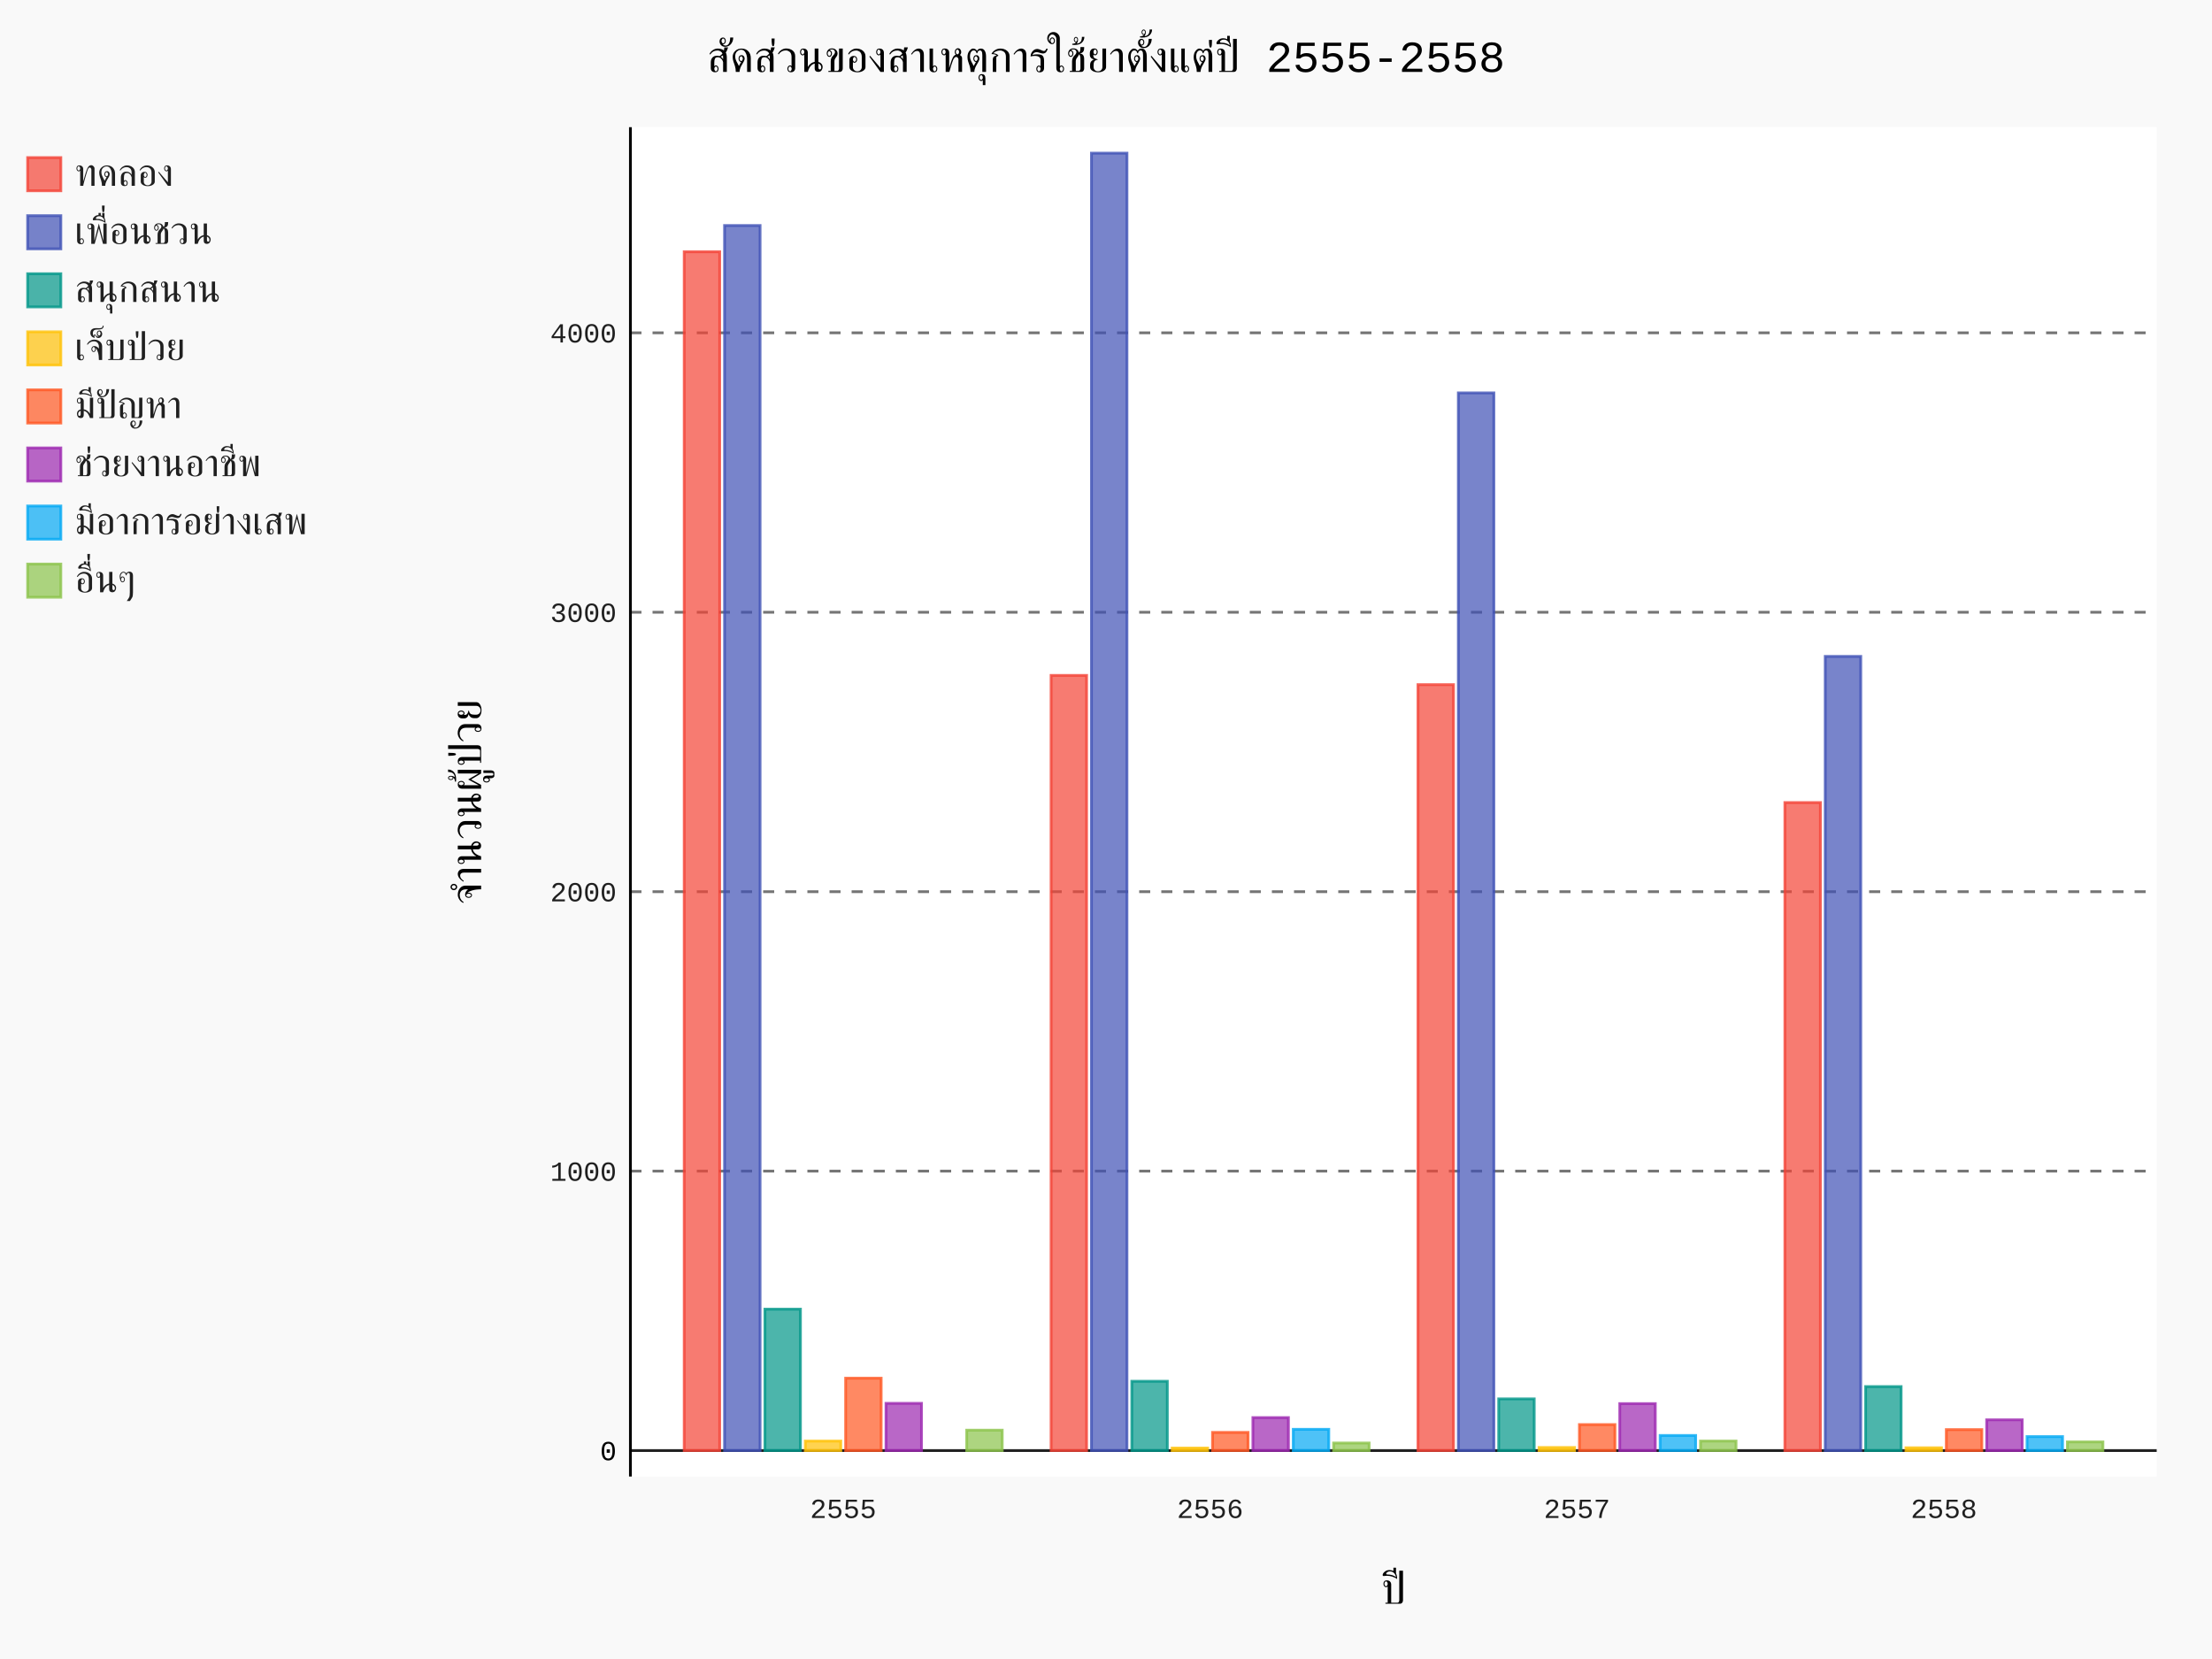
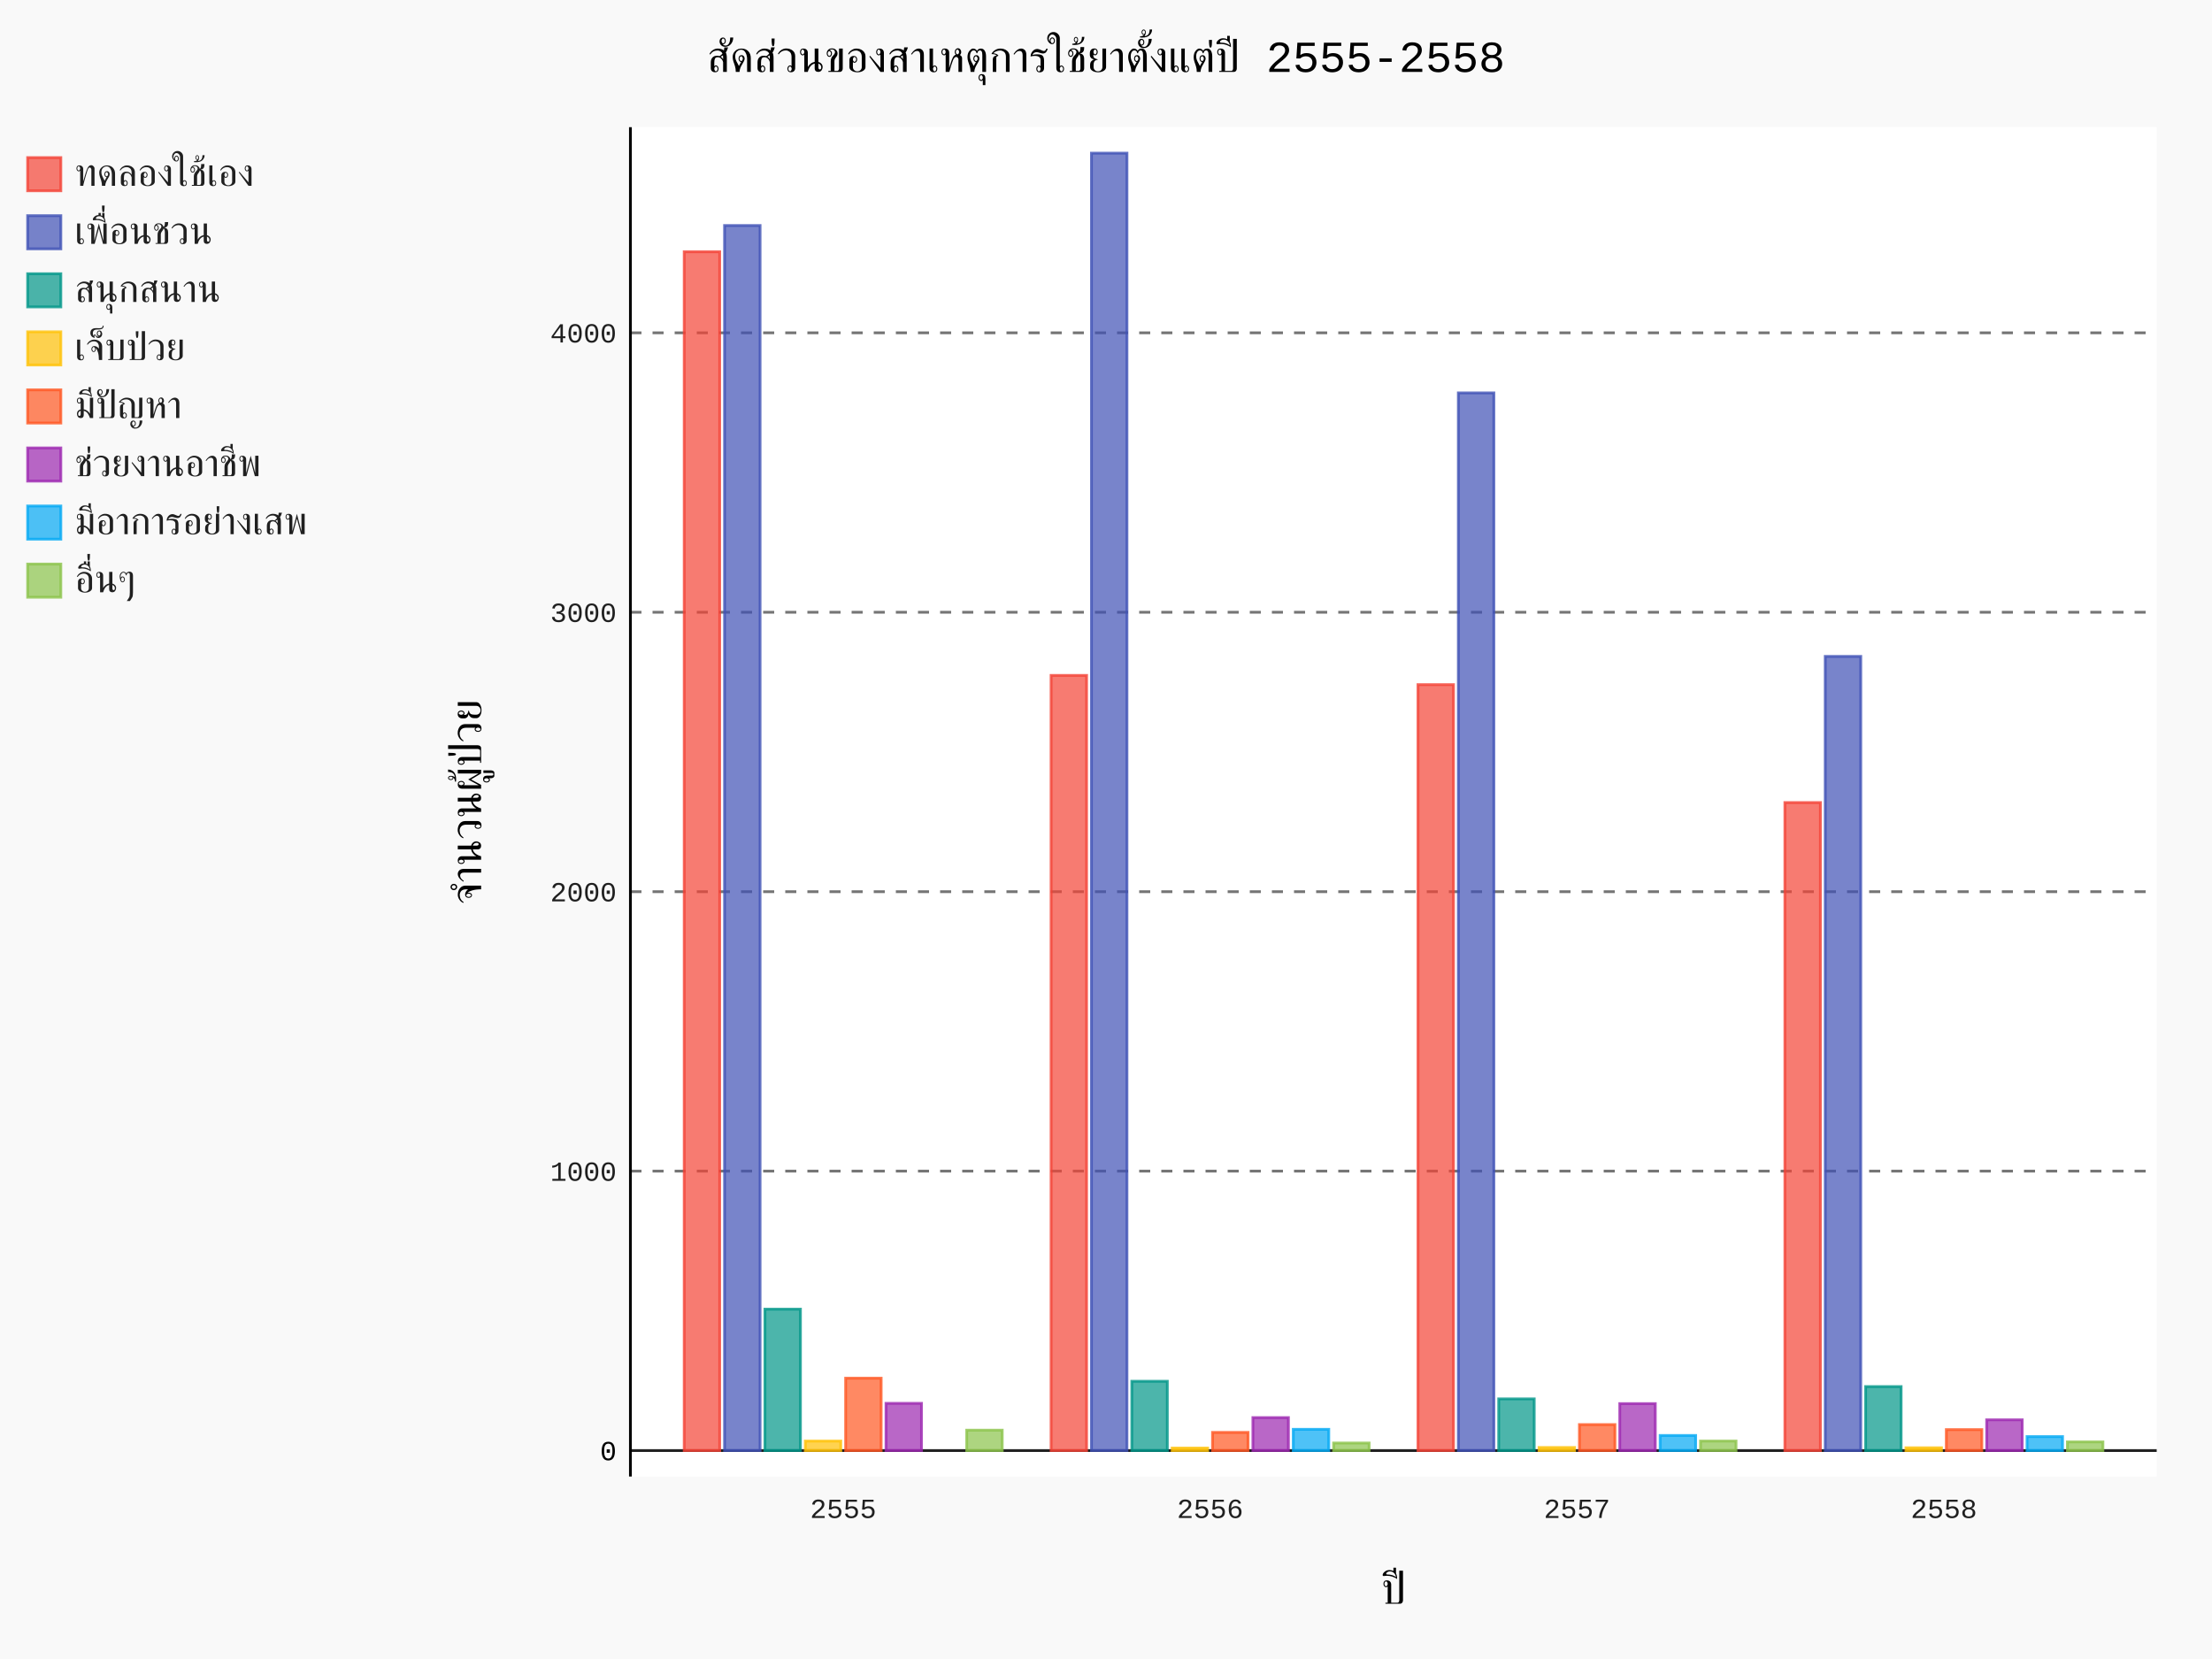
- <svg xmlns="http://www.w3.org/2000/svg" class="pygal-chart" id="chart-197d6e9f-f198-4ef9-8a15-4bdcc5b1bb6d" viewBox="0 0 800 600">
+ <svg xmlns="http://www.w3.org/2000/svg" class="pygal-chart" id="chart-54a02079-4f8e-4cd3-9ac5-4f4d401f73cb" viewBox="0 0 800 600">
  <defs>
-     <style type="text/css">#chart-197d6e9f-f198-4ef9-8a15-4bdcc5b1bb6d{-webkit-user-select:none;-webkit-font-smoothing:antialiased;font-family:Consolas,"Liberation Mono",Menlo,Courier,monospace}#chart-197d6e9f-f198-4ef9-8a15-4bdcc5b1bb6d .title{font-family:Consolas,"Liberation Mono",Menlo,Courier,monospace;font-size:16px}#chart-197d6e9f-f198-4ef9-8a15-4bdcc5b1bb6d .legends .legend text{font-family:Consolas,"Liberation Mono",Menlo,Courier,monospace;font-size:14px}#chart-197d6e9f-f198-4ef9-8a15-4bdcc5b1bb6d .axis text{font-family:Consolas,"Liberation Mono",Menlo,Courier,monospace;font-size:10px}#chart-197d6e9f-f198-4ef9-8a15-4bdcc5b1bb6d .axis text.major{font-family:Consolas,"Liberation Mono",Menlo,Courier,monospace;font-size:10px}#chart-197d6e9f-f198-4ef9-8a15-4bdcc5b1bb6d .text-overlay text.value{font-family:Consolas,"Liberation Mono",Menlo,Courier,monospace;font-size:16px}#chart-197d6e9f-f198-4ef9-8a15-4bdcc5b1bb6d .text-overlay text.label{font-family:Consolas,"Liberation Mono",Menlo,Courier,monospace;font-size:10px}#chart-197d6e9f-f198-4ef9-8a15-4bdcc5b1bb6d .tooltip{font-family:Consolas,"Liberation Mono",Menlo,Courier,monospace;font-size:14px}#chart-197d6e9f-f198-4ef9-8a15-4bdcc5b1bb6d text.no_data{font-family:Consolas,"Liberation Mono",Menlo,Courier,monospace;font-size:64px}
- #chart-197d6e9f-f198-4ef9-8a15-4bdcc5b1bb6d{background-color:rgba(249,249,249,1)}#chart-197d6e9f-f198-4ef9-8a15-4bdcc5b1bb6d path,#chart-197d6e9f-f198-4ef9-8a15-4bdcc5b1bb6d line,#chart-197d6e9f-f198-4ef9-8a15-4bdcc5b1bb6d rect,#chart-197d6e9f-f198-4ef9-8a15-4bdcc5b1bb6d circle{-webkit-transition:150ms;-moz-transition:150ms;transition:150ms}#chart-197d6e9f-f198-4ef9-8a15-4bdcc5b1bb6d .graph &gt; .background{fill:rgba(249,249,249,1)}#chart-197d6e9f-f198-4ef9-8a15-4bdcc5b1bb6d .plot &gt; .background{fill:rgba(255,255,255,1)}#chart-197d6e9f-f198-4ef9-8a15-4bdcc5b1bb6d .graph{fill:rgba(0,0,0,.87)}#chart-197d6e9f-f198-4ef9-8a15-4bdcc5b1bb6d text.no_data{fill:rgba(0,0,0,1)}#chart-197d6e9f-f198-4ef9-8a15-4bdcc5b1bb6d .title{fill:rgba(0,0,0,1)}#chart-197d6e9f-f198-4ef9-8a15-4bdcc5b1bb6d .legends .legend text{fill:rgba(0,0,0,.87)}#chart-197d6e9f-f198-4ef9-8a15-4bdcc5b1bb6d .legends .legend:hover text{fill:rgba(0,0,0,1)}#chart-197d6e9f-f198-4ef9-8a15-4bdcc5b1bb6d .axis .line{stroke:rgba(0,0,0,1)}#chart-197d6e9f-f198-4ef9-8a15-4bdcc5b1bb6d .axis .guide.line{stroke:rgba(0,0,0,.54)}#chart-197d6e9f-f198-4ef9-8a15-4bdcc5b1bb6d .axis .major.line{stroke:rgba(0,0,0,.87)}#chart-197d6e9f-f198-4ef9-8a15-4bdcc5b1bb6d .axis text.major{fill:rgba(0,0,0,1)}#chart-197d6e9f-f198-4ef9-8a15-4bdcc5b1bb6d .axis.y .guides:hover .guide.line,#chart-197d6e9f-f198-4ef9-8a15-4bdcc5b1bb6d .line-graph .axis.x .guides:hover .guide.line,#chart-197d6e9f-f198-4ef9-8a15-4bdcc5b1bb6d .stackedline-graph .axis.x .guides:hover .guide.line,#chart-197d6e9f-f198-4ef9-8a15-4bdcc5b1bb6d .xy-graph .axis.x .guides:hover .guide.line{stroke:rgba(0,0,0,1)}#chart-197d6e9f-f198-4ef9-8a15-4bdcc5b1bb6d .axis .guides:hover text{fill:rgba(0,0,0,1)}#chart-197d6e9f-f198-4ef9-8a15-4bdcc5b1bb6d .reactive{fill-opacity:.7;stroke-opacity:.8}#chart-197d6e9f-f198-4ef9-8a15-4bdcc5b1bb6d .ci{stroke:rgba(0,0,0,.87)}#chart-197d6e9f-f198-4ef9-8a15-4bdcc5b1bb6d .reactive.active,#chart-197d6e9f-f198-4ef9-8a15-4bdcc5b1bb6d .active .reactive{fill-opacity:.8;stroke-opacity:.9;stroke-width:4}#chart-197d6e9f-f198-4ef9-8a15-4bdcc5b1bb6d .ci .reactive.active{stroke-width:1.5}#chart-197d6e9f-f198-4ef9-8a15-4bdcc5b1bb6d .series text{fill:rgba(0,0,0,1)}#chart-197d6e9f-f198-4ef9-8a15-4bdcc5b1bb6d .tooltip rect{fill:rgba(255,255,255,1);stroke:rgba(0,0,0,1);-webkit-transition:opacity 150ms;-moz-transition:opacity 150ms;transition:opacity 150ms}#chart-197d6e9f-f198-4ef9-8a15-4bdcc5b1bb6d .tooltip .label{fill:rgba(0,0,0,.87)}#chart-197d6e9f-f198-4ef9-8a15-4bdcc5b1bb6d .tooltip .label{fill:rgba(0,0,0,.87)}#chart-197d6e9f-f198-4ef9-8a15-4bdcc5b1bb6d .tooltip .legend{font-size:.8em;fill:rgba(0,0,0,.54)}#chart-197d6e9f-f198-4ef9-8a15-4bdcc5b1bb6d .tooltip .x_label{font-size:.6em;fill:rgba(0,0,0,1)}#chart-197d6e9f-f198-4ef9-8a15-4bdcc5b1bb6d .tooltip .xlink{font-size:.5em;text-decoration:underline}#chart-197d6e9f-f198-4ef9-8a15-4bdcc5b1bb6d .tooltip .value{font-size:1.5em}#chart-197d6e9f-f198-4ef9-8a15-4bdcc5b1bb6d .bound{font-size:.5em}#chart-197d6e9f-f198-4ef9-8a15-4bdcc5b1bb6d .max-value{font-size:.75em;fill:rgba(0,0,0,.54)}#chart-197d6e9f-f198-4ef9-8a15-4bdcc5b1bb6d .map-element{fill:rgba(255,255,255,1);stroke:rgba(0,0,0,.54) !important}#chart-197d6e9f-f198-4ef9-8a15-4bdcc5b1bb6d .map-element .reactive{fill-opacity:inherit;stroke-opacity:inherit}#chart-197d6e9f-f198-4ef9-8a15-4bdcc5b1bb6d .color-0,#chart-197d6e9f-f198-4ef9-8a15-4bdcc5b1bb6d .color-0 a:visited{stroke:#F44336;fill:#F44336}#chart-197d6e9f-f198-4ef9-8a15-4bdcc5b1bb6d .color-1,#chart-197d6e9f-f198-4ef9-8a15-4bdcc5b1bb6d .color-1 a:visited{stroke:#3F51B5;fill:#3F51B5}#chart-197d6e9f-f198-4ef9-8a15-4bdcc5b1bb6d .color-2,#chart-197d6e9f-f198-4ef9-8a15-4bdcc5b1bb6d .color-2 a:visited{stroke:#009688;fill:#009688}#chart-197d6e9f-f198-4ef9-8a15-4bdcc5b1bb6d .color-3,#chart-197d6e9f-f198-4ef9-8a15-4bdcc5b1bb6d .color-3 a:visited{stroke:#FFC107;fill:#FFC107}#chart-197d6e9f-f198-4ef9-8a15-4bdcc5b1bb6d .color-4,#chart-197d6e9f-f198-4ef9-8a15-4bdcc5b1bb6d .color-4 a:visited{stroke:#FF5722;fill:#FF5722}#chart-197d6e9f-f198-4ef9-8a15-4bdcc5b1bb6d .color-5,#chart-197d6e9f-f198-4ef9-8a15-4bdcc5b1bb6d .color-5 a:visited{stroke:#9C27B0;fill:#9C27B0}#chart-197d6e9f-f198-4ef9-8a15-4bdcc5b1bb6d .color-6,#chart-197d6e9f-f198-4ef9-8a15-4bdcc5b1bb6d .color-6 a:visited{stroke:#03A9F4;fill:#03A9F4}#chart-197d6e9f-f198-4ef9-8a15-4bdcc5b1bb6d .color-7,#chart-197d6e9f-f198-4ef9-8a15-4bdcc5b1bb6d .color-7 a:visited{stroke:#8BC34A;fill:#8BC34A}#chart-197d6e9f-f198-4ef9-8a15-4bdcc5b1bb6d .text-overlay .color-0 text{fill:black}#chart-197d6e9f-f198-4ef9-8a15-4bdcc5b1bb6d .text-overlay .color-1 text{fill:black}#chart-197d6e9f-f198-4ef9-8a15-4bdcc5b1bb6d .text-overlay .color-2 text{fill:black}#chart-197d6e9f-f198-4ef9-8a15-4bdcc5b1bb6d .text-overlay .color-3 text{fill:black}#chart-197d6e9f-f198-4ef9-8a15-4bdcc5b1bb6d .text-overlay .color-4 text{fill:black}#chart-197d6e9f-f198-4ef9-8a15-4bdcc5b1bb6d .text-overlay .color-5 text{fill:black}#chart-197d6e9f-f198-4ef9-8a15-4bdcc5b1bb6d .text-overlay .color-6 text{fill:black}#chart-197d6e9f-f198-4ef9-8a15-4bdcc5b1bb6d .text-overlay .color-7 text{fill:black}
- #chart-197d6e9f-f198-4ef9-8a15-4bdcc5b1bb6d text.no_data{text-anchor:middle}#chart-197d6e9f-f198-4ef9-8a15-4bdcc5b1bb6d .guide.line{fill:none}#chart-197d6e9f-f198-4ef9-8a15-4bdcc5b1bb6d .centered{text-anchor:middle}#chart-197d6e9f-f198-4ef9-8a15-4bdcc5b1bb6d .title{text-anchor:middle}#chart-197d6e9f-f198-4ef9-8a15-4bdcc5b1bb6d .legends .legend text{fill-opacity:1}#chart-197d6e9f-f198-4ef9-8a15-4bdcc5b1bb6d .axis.x text{text-anchor:middle}#chart-197d6e9f-f198-4ef9-8a15-4bdcc5b1bb6d .axis.x:not(.web) text[transform]{text-anchor:start}#chart-197d6e9f-f198-4ef9-8a15-4bdcc5b1bb6d .axis.x:not(.web) text[transform].backwards{text-anchor:end}#chart-197d6e9f-f198-4ef9-8a15-4bdcc5b1bb6d .axis.y text{text-anchor:end}#chart-197d6e9f-f198-4ef9-8a15-4bdcc5b1bb6d .axis.y text[transform].backwards{text-anchor:start}#chart-197d6e9f-f198-4ef9-8a15-4bdcc5b1bb6d .axis.y2 text{text-anchor:start}#chart-197d6e9f-f198-4ef9-8a15-4bdcc5b1bb6d .axis.y2 text[transform].backwards{text-anchor:end}#chart-197d6e9f-f198-4ef9-8a15-4bdcc5b1bb6d .axis .guide.line{stroke-dasharray:4,4}#chart-197d6e9f-f198-4ef9-8a15-4bdcc5b1bb6d .axis .major.guide.line{stroke-dasharray:6,6}#chart-197d6e9f-f198-4ef9-8a15-4bdcc5b1bb6d .horizontal .axis.y .guide.line,#chart-197d6e9f-f198-4ef9-8a15-4bdcc5b1bb6d .horizontal .axis.y2 .guide.line,#chart-197d6e9f-f198-4ef9-8a15-4bdcc5b1bb6d .vertical .axis.x .guide.line{opacity:0}#chart-197d6e9f-f198-4ef9-8a15-4bdcc5b1bb6d .horizontal .axis.always_show .guide.line,#chart-197d6e9f-f198-4ef9-8a15-4bdcc5b1bb6d .vertical .axis.always_show .guide.line{opacity:1 !important}#chart-197d6e9f-f198-4ef9-8a15-4bdcc5b1bb6d .axis.y .guides:hover .guide.line,#chart-197d6e9f-f198-4ef9-8a15-4bdcc5b1bb6d .axis.y2 .guides:hover .guide.line,#chart-197d6e9f-f198-4ef9-8a15-4bdcc5b1bb6d .axis.x .guides:hover .guide.line{opacity:1}#chart-197d6e9f-f198-4ef9-8a15-4bdcc5b1bb6d .axis .guides:hover text{opacity:1}#chart-197d6e9f-f198-4ef9-8a15-4bdcc5b1bb6d .nofill{fill:none}#chart-197d6e9f-f198-4ef9-8a15-4bdcc5b1bb6d .subtle-fill{fill-opacity:.2}#chart-197d6e9f-f198-4ef9-8a15-4bdcc5b1bb6d .dot{stroke-width:1px;fill-opacity:1}#chart-197d6e9f-f198-4ef9-8a15-4bdcc5b1bb6d .dot.active{stroke-width:5px}#chart-197d6e9f-f198-4ef9-8a15-4bdcc5b1bb6d .dot.negative{fill:transparent}#chart-197d6e9f-f198-4ef9-8a15-4bdcc5b1bb6d text,#chart-197d6e9f-f198-4ef9-8a15-4bdcc5b1bb6d tspan{stroke:none !important}#chart-197d6e9f-f198-4ef9-8a15-4bdcc5b1bb6d .series text.active{opacity:1}#chart-197d6e9f-f198-4ef9-8a15-4bdcc5b1bb6d .tooltip rect{fill-opacity:.95;stroke-width:.5}#chart-197d6e9f-f198-4ef9-8a15-4bdcc5b1bb6d .tooltip text{fill-opacity:1}#chart-197d6e9f-f198-4ef9-8a15-4bdcc5b1bb6d .showable{visibility:hidden}#chart-197d6e9f-f198-4ef9-8a15-4bdcc5b1bb6d .showable.shown{visibility:visible}#chart-197d6e9f-f198-4ef9-8a15-4bdcc5b1bb6d .gauge-background{fill:rgba(229,229,229,1);stroke:none}#chart-197d6e9f-f198-4ef9-8a15-4bdcc5b1bb6d .bg-lines{stroke:rgba(249,249,249,1);stroke-width:2px}</style>
+     <style type="text/css">#chart-54a02079-4f8e-4cd3-9ac5-4f4d401f73cb{-webkit-user-select:none;-webkit-font-smoothing:antialiased;font-family:Consolas,"Liberation Mono",Menlo,Courier,monospace}#chart-54a02079-4f8e-4cd3-9ac5-4f4d401f73cb .title{font-family:Consolas,"Liberation Mono",Menlo,Courier,monospace;font-size:16px}#chart-54a02079-4f8e-4cd3-9ac5-4f4d401f73cb .legends .legend text{font-family:Consolas,"Liberation Mono",Menlo,Courier,monospace;font-size:14px}#chart-54a02079-4f8e-4cd3-9ac5-4f4d401f73cb .axis text{font-family:Consolas,"Liberation Mono",Menlo,Courier,monospace;font-size:10px}#chart-54a02079-4f8e-4cd3-9ac5-4f4d401f73cb .axis text.major{font-family:Consolas,"Liberation Mono",Menlo,Courier,monospace;font-size:10px}#chart-54a02079-4f8e-4cd3-9ac5-4f4d401f73cb .text-overlay text.value{font-family:Consolas,"Liberation Mono",Menlo,Courier,monospace;font-size:16px}#chart-54a02079-4f8e-4cd3-9ac5-4f4d401f73cb .text-overlay text.label{font-family:Consolas,"Liberation Mono",Menlo,Courier,monospace;font-size:10px}#chart-54a02079-4f8e-4cd3-9ac5-4f4d401f73cb .tooltip{font-family:Consolas,"Liberation Mono",Menlo,Courier,monospace;font-size:14px}#chart-54a02079-4f8e-4cd3-9ac5-4f4d401f73cb text.no_data{font-family:Consolas,"Liberation Mono",Menlo,Courier,monospace;font-size:64px}
+ #chart-54a02079-4f8e-4cd3-9ac5-4f4d401f73cb{background-color:rgba(249,249,249,1)}#chart-54a02079-4f8e-4cd3-9ac5-4f4d401f73cb path,#chart-54a02079-4f8e-4cd3-9ac5-4f4d401f73cb line,#chart-54a02079-4f8e-4cd3-9ac5-4f4d401f73cb rect,#chart-54a02079-4f8e-4cd3-9ac5-4f4d401f73cb circle{-webkit-transition:150ms;-moz-transition:150ms;transition:150ms}#chart-54a02079-4f8e-4cd3-9ac5-4f4d401f73cb .graph &gt; .background{fill:rgba(249,249,249,1)}#chart-54a02079-4f8e-4cd3-9ac5-4f4d401f73cb .plot &gt; .background{fill:rgba(255,255,255,1)}#chart-54a02079-4f8e-4cd3-9ac5-4f4d401f73cb .graph{fill:rgba(0,0,0,.87)}#chart-54a02079-4f8e-4cd3-9ac5-4f4d401f73cb text.no_data{fill:rgba(0,0,0,1)}#chart-54a02079-4f8e-4cd3-9ac5-4f4d401f73cb .title{fill:rgba(0,0,0,1)}#chart-54a02079-4f8e-4cd3-9ac5-4f4d401f73cb .legends .legend text{fill:rgba(0,0,0,.87)}#chart-54a02079-4f8e-4cd3-9ac5-4f4d401f73cb .legends .legend:hover text{fill:rgba(0,0,0,1)}#chart-54a02079-4f8e-4cd3-9ac5-4f4d401f73cb .axis .line{stroke:rgba(0,0,0,1)}#chart-54a02079-4f8e-4cd3-9ac5-4f4d401f73cb .axis .guide.line{stroke:rgba(0,0,0,.54)}#chart-54a02079-4f8e-4cd3-9ac5-4f4d401f73cb .axis .major.line{stroke:rgba(0,0,0,.87)}#chart-54a02079-4f8e-4cd3-9ac5-4f4d401f73cb .axis text.major{fill:rgba(0,0,0,1)}#chart-54a02079-4f8e-4cd3-9ac5-4f4d401f73cb .axis.y .guides:hover .guide.line,#chart-54a02079-4f8e-4cd3-9ac5-4f4d401f73cb .line-graph .axis.x .guides:hover .guide.line,#chart-54a02079-4f8e-4cd3-9ac5-4f4d401f73cb .stackedline-graph .axis.x .guides:hover .guide.line,#chart-54a02079-4f8e-4cd3-9ac5-4f4d401f73cb .xy-graph .axis.x .guides:hover .guide.line{stroke:rgba(0,0,0,1)}#chart-54a02079-4f8e-4cd3-9ac5-4f4d401f73cb .axis .guides:hover text{fill:rgba(0,0,0,1)}#chart-54a02079-4f8e-4cd3-9ac5-4f4d401f73cb .reactive{fill-opacity:.7;stroke-opacity:.8}#chart-54a02079-4f8e-4cd3-9ac5-4f4d401f73cb .ci{stroke:rgba(0,0,0,.87)}#chart-54a02079-4f8e-4cd3-9ac5-4f4d401f73cb .reactive.active,#chart-54a02079-4f8e-4cd3-9ac5-4f4d401f73cb .active .reactive{fill-opacity:.8;stroke-opacity:.9;stroke-width:4}#chart-54a02079-4f8e-4cd3-9ac5-4f4d401f73cb .ci .reactive.active{stroke-width:1.5}#chart-54a02079-4f8e-4cd3-9ac5-4f4d401f73cb .series text{fill:rgba(0,0,0,1)}#chart-54a02079-4f8e-4cd3-9ac5-4f4d401f73cb .tooltip rect{fill:rgba(255,255,255,1);stroke:rgba(0,0,0,1);-webkit-transition:opacity 150ms;-moz-transition:opacity 150ms;transition:opacity 150ms}#chart-54a02079-4f8e-4cd3-9ac5-4f4d401f73cb .tooltip .label{fill:rgba(0,0,0,.87)}#chart-54a02079-4f8e-4cd3-9ac5-4f4d401f73cb .tooltip .label{fill:rgba(0,0,0,.87)}#chart-54a02079-4f8e-4cd3-9ac5-4f4d401f73cb .tooltip .legend{font-size:.8em;fill:rgba(0,0,0,.54)}#chart-54a02079-4f8e-4cd3-9ac5-4f4d401f73cb .tooltip .x_label{font-size:.6em;fill:rgba(0,0,0,1)}#chart-54a02079-4f8e-4cd3-9ac5-4f4d401f73cb .tooltip .xlink{font-size:.5em;text-decoration:underline}#chart-54a02079-4f8e-4cd3-9ac5-4f4d401f73cb .tooltip .value{font-size:1.5em}#chart-54a02079-4f8e-4cd3-9ac5-4f4d401f73cb .bound{font-size:.5em}#chart-54a02079-4f8e-4cd3-9ac5-4f4d401f73cb .max-value{font-size:.75em;fill:rgba(0,0,0,.54)}#chart-54a02079-4f8e-4cd3-9ac5-4f4d401f73cb .map-element{fill:rgba(255,255,255,1);stroke:rgba(0,0,0,.54) !important}#chart-54a02079-4f8e-4cd3-9ac5-4f4d401f73cb .map-element .reactive{fill-opacity:inherit;stroke-opacity:inherit}#chart-54a02079-4f8e-4cd3-9ac5-4f4d401f73cb .color-0,#chart-54a02079-4f8e-4cd3-9ac5-4f4d401f73cb .color-0 a:visited{stroke:#F44336;fill:#F44336}#chart-54a02079-4f8e-4cd3-9ac5-4f4d401f73cb .color-1,#chart-54a02079-4f8e-4cd3-9ac5-4f4d401f73cb .color-1 a:visited{stroke:#3F51B5;fill:#3F51B5}#chart-54a02079-4f8e-4cd3-9ac5-4f4d401f73cb .color-2,#chart-54a02079-4f8e-4cd3-9ac5-4f4d401f73cb .color-2 a:visited{stroke:#009688;fill:#009688}#chart-54a02079-4f8e-4cd3-9ac5-4f4d401f73cb .color-3,#chart-54a02079-4f8e-4cd3-9ac5-4f4d401f73cb .color-3 a:visited{stroke:#FFC107;fill:#FFC107}#chart-54a02079-4f8e-4cd3-9ac5-4f4d401f73cb .color-4,#chart-54a02079-4f8e-4cd3-9ac5-4f4d401f73cb .color-4 a:visited{stroke:#FF5722;fill:#FF5722}#chart-54a02079-4f8e-4cd3-9ac5-4f4d401f73cb .color-5,#chart-54a02079-4f8e-4cd3-9ac5-4f4d401f73cb .color-5 a:visited{stroke:#9C27B0;fill:#9C27B0}#chart-54a02079-4f8e-4cd3-9ac5-4f4d401f73cb .color-6,#chart-54a02079-4f8e-4cd3-9ac5-4f4d401f73cb .color-6 a:visited{stroke:#03A9F4;fill:#03A9F4}#chart-54a02079-4f8e-4cd3-9ac5-4f4d401f73cb .color-7,#chart-54a02079-4f8e-4cd3-9ac5-4f4d401f73cb .color-7 a:visited{stroke:#8BC34A;fill:#8BC34A}#chart-54a02079-4f8e-4cd3-9ac5-4f4d401f73cb .text-overlay .color-0 text{fill:black}#chart-54a02079-4f8e-4cd3-9ac5-4f4d401f73cb .text-overlay .color-1 text{fill:black}#chart-54a02079-4f8e-4cd3-9ac5-4f4d401f73cb .text-overlay .color-2 text{fill:black}#chart-54a02079-4f8e-4cd3-9ac5-4f4d401f73cb .text-overlay .color-3 text{fill:black}#chart-54a02079-4f8e-4cd3-9ac5-4f4d401f73cb .text-overlay .color-4 text{fill:black}#chart-54a02079-4f8e-4cd3-9ac5-4f4d401f73cb .text-overlay .color-5 text{fill:black}#chart-54a02079-4f8e-4cd3-9ac5-4f4d401f73cb .text-overlay .color-6 text{fill:black}#chart-54a02079-4f8e-4cd3-9ac5-4f4d401f73cb .text-overlay .color-7 text{fill:black}
+ #chart-54a02079-4f8e-4cd3-9ac5-4f4d401f73cb text.no_data{text-anchor:middle}#chart-54a02079-4f8e-4cd3-9ac5-4f4d401f73cb .guide.line{fill:none}#chart-54a02079-4f8e-4cd3-9ac5-4f4d401f73cb .centered{text-anchor:middle}#chart-54a02079-4f8e-4cd3-9ac5-4f4d401f73cb .title{text-anchor:middle}#chart-54a02079-4f8e-4cd3-9ac5-4f4d401f73cb .legends .legend text{fill-opacity:1}#chart-54a02079-4f8e-4cd3-9ac5-4f4d401f73cb .axis.x text{text-anchor:middle}#chart-54a02079-4f8e-4cd3-9ac5-4f4d401f73cb .axis.x:not(.web) text[transform]{text-anchor:start}#chart-54a02079-4f8e-4cd3-9ac5-4f4d401f73cb .axis.x:not(.web) text[transform].backwards{text-anchor:end}#chart-54a02079-4f8e-4cd3-9ac5-4f4d401f73cb .axis.y text{text-anchor:end}#chart-54a02079-4f8e-4cd3-9ac5-4f4d401f73cb .axis.y text[transform].backwards{text-anchor:start}#chart-54a02079-4f8e-4cd3-9ac5-4f4d401f73cb .axis.y2 text{text-anchor:start}#chart-54a02079-4f8e-4cd3-9ac5-4f4d401f73cb .axis.y2 text[transform].backwards{text-anchor:end}#chart-54a02079-4f8e-4cd3-9ac5-4f4d401f73cb .axis .guide.line{stroke-dasharray:4,4}#chart-54a02079-4f8e-4cd3-9ac5-4f4d401f73cb .axis .major.guide.line{stroke-dasharray:6,6}#chart-54a02079-4f8e-4cd3-9ac5-4f4d401f73cb .horizontal .axis.y .guide.line,#chart-54a02079-4f8e-4cd3-9ac5-4f4d401f73cb .horizontal .axis.y2 .guide.line,#chart-54a02079-4f8e-4cd3-9ac5-4f4d401f73cb .vertical .axis.x .guide.line{opacity:0}#chart-54a02079-4f8e-4cd3-9ac5-4f4d401f73cb .horizontal .axis.always_show .guide.line,#chart-54a02079-4f8e-4cd3-9ac5-4f4d401f73cb .vertical .axis.always_show .guide.line{opacity:1 !important}#chart-54a02079-4f8e-4cd3-9ac5-4f4d401f73cb .axis.y .guides:hover .guide.line,#chart-54a02079-4f8e-4cd3-9ac5-4f4d401f73cb .axis.y2 .guides:hover .guide.line,#chart-54a02079-4f8e-4cd3-9ac5-4f4d401f73cb .axis.x .guides:hover .guide.line{opacity:1}#chart-54a02079-4f8e-4cd3-9ac5-4f4d401f73cb .axis .guides:hover text{opacity:1}#chart-54a02079-4f8e-4cd3-9ac5-4f4d401f73cb .nofill{fill:none}#chart-54a02079-4f8e-4cd3-9ac5-4f4d401f73cb .subtle-fill{fill-opacity:.2}#chart-54a02079-4f8e-4cd3-9ac5-4f4d401f73cb .dot{stroke-width:1px;fill-opacity:1}#chart-54a02079-4f8e-4cd3-9ac5-4f4d401f73cb .dot.active{stroke-width:5px}#chart-54a02079-4f8e-4cd3-9ac5-4f4d401f73cb .dot.negative{fill:transparent}#chart-54a02079-4f8e-4cd3-9ac5-4f4d401f73cb text,#chart-54a02079-4f8e-4cd3-9ac5-4f4d401f73cb tspan{stroke:none !important}#chart-54a02079-4f8e-4cd3-9ac5-4f4d401f73cb .series text.active{opacity:1}#chart-54a02079-4f8e-4cd3-9ac5-4f4d401f73cb .tooltip rect{fill-opacity:.95;stroke-width:.5}#chart-54a02079-4f8e-4cd3-9ac5-4f4d401f73cb .tooltip text{fill-opacity:1}#chart-54a02079-4f8e-4cd3-9ac5-4f4d401f73cb .showable{visibility:hidden}#chart-54a02079-4f8e-4cd3-9ac5-4f4d401f73cb .showable.shown{visibility:visible}#chart-54a02079-4f8e-4cd3-9ac5-4f4d401f73cb .gauge-background{fill:rgba(229,229,229,1);stroke:none}#chart-54a02079-4f8e-4cd3-9ac5-4f4d401f73cb .bg-lines{stroke:rgba(249,249,249,1);stroke-width:2px}</style>
  </defs>
  <g class="graph bar-graph vertical">
    <rect class="background" height="600" width="800" x="0" y="0" />
    <g class="plot" transform="translate(228, 46)">
      <rect class="background" height="488" width="552.0" x="0" y="0" />
      <g class="axis y">
        <g class="guides">
          <path class="axis major line" d="M0 478.615 h552" />
          <text class="major" x="-5" y="482.115">0</text>
        </g>
        <g class="guides">
          <path class="guide line" d="M0 377.553 h552" />
          <text class="" x="-5" y="381.053">1000</text>
        </g>
        <g class="guides">
          <path class="guide line" d="M0 276.491 h552" />
          <text class="" x="-5" y="279.991">2000</text>
        </g>
        <g class="guides">
          <path class="guide line" d="M0 175.429 h552" />
          <text class="" x="-5" y="178.929">3000</text>
        </g>
        <g class="guides">
          <path class="guide line" d="M0 74.367 h552" />
          <text class="" x="-5" y="77.867">4000</text>
        </g>
      </g>
      <g class="axis x">
        <path class="line" d="M0 0 v488" />
        <g class="guides">
          <path class="guide line" d="M76.962 0 v488" />
          <text class="" x="76.962" y="503.0">2555</text>
        </g>
        <g class="guides">
          <path class="guide line" d="M209.654 0 v488" />
          <text class="" x="209.654" y="503.0">2556</text>
        </g>
        <g class="guides">
          <path class="guide line" d="M342.346 0 v488" />
          <text class="" x="342.346" y="503.0">2557</text>
        </g>
        <g class="guides">
          <path class="guide line" d="M475.038 0 v488" />
          <text class="" x="475.038" y="503.0">2558</text>
        </g>
      </g>
      <g class="series serie-0 color-0">
        <g class="bars">
          <g class="bar">
            <rect class="rect reactive tooltip-trigger" height="433.556" rx="0" ry="0" width="12.845" x="19.453" y="45.059" />
          </g>
          <g class="bar">
            <rect class="rect reactive tooltip-trigger" height="280.346" rx="0" ry="0" width="12.845" x="152.145" y="198.269" />
          </g>
          <g class="bar">
            <rect class="rect reactive tooltip-trigger" height="277.011" rx="0" ry="0" width="12.845" x="284.837" y="201.604" />
          </g>
          <g class="bar">
            <rect class="rect reactive tooltip-trigger" height="234.363" rx="0" ry="0" width="12.845" x="417.53" y="244.253" />
          </g>
        </g>
      </g>
      <g class="series serie-1 color-1">
        <g class="bars">
          <g class="bar">
            <rect class="rect reactive tooltip-trigger" height="443.056" rx="0" ry="0" width="12.845" x="34.049" y="35.56" />
          </g>
          <g class="bar">
            <rect class="rect reactive tooltip-trigger" height="469.231" rx="0" ry="0" width="12.845" x="166.741" y="9.385" />
          </g>
          <g class="bar">
            <rect class="rect reactive tooltip-trigger" height="382.52" rx="0" ry="0" width="12.845" x="299.433" y="96.096" />
          </g>
          <g class="bar">
            <rect class="rect reactive tooltip-trigger" height="287.218" rx="0" ry="0" width="12.845" x="432.126" y="191.397" />
          </g>
        </g>
      </g>
      <g class="series serie-2 color-2">
        <g class="bars">
          <g class="bar">
            <rect class="rect reactive tooltip-trigger" height="51.137" rx="0" ry="0" width="12.845" x="48.645" y="427.478" />
          </g>
          <g class="bar">
            <rect class="rect reactive tooltip-trigger" height="25.063" rx="0" ry="0" width="12.845" x="181.337" y="453.552" />
          </g>
          <g class="bar">
            <rect class="rect reactive tooltip-trigger" height="18.696" rx="0" ry="0" width="12.845" x="314.03" y="459.919" />
          </g>
          <g class="bar">
            <rect class="rect reactive tooltip-trigger" height="23.143" rx="0" ry="0" width="12.845" x="446.722" y="455.472" />
          </g>
        </g>
      </g>
      <g class="series serie-3 color-3">
        <g class="bars">
          <g class="bar">
            <rect class="rect reactive tooltip-trigger" height="3.436" rx="0" ry="0" width="12.845" x="63.241" y="475.179" />
          </g>
          <g class="bar">
            <rect class="rect reactive tooltip-trigger" height="0.91" rx="0" ry="0" width="12.845" x="195.933" y="477.706" />
          </g>
          <g class="bar">
            <rect class="rect reactive tooltip-trigger" height="1.112" rx="0" ry="0" width="12.845" x="328.626" y="477.504" />
          </g>
          <g class="bar">
            <rect class="rect reactive tooltip-trigger" height="1.011" rx="0" ry="0" width="12.845" x="461.318" y="477.605" />
          </g>
        </g>
      </g>
      <g class="series serie-4 color-4">
        <g class="bars">
          <g class="bar">
            <rect class="rect reactive tooltip-trigger" height="26.175" rx="0" ry="0" width="12.845" x="77.837" y="452.44" />
          </g>
          <g class="bar">
            <rect class="rect reactive tooltip-trigger" height="6.569" rx="0" ry="0" width="12.845" x="210.53" y="472.046" />
          </g>
          <g class="bar">
            <rect class="rect reactive tooltip-trigger" height="9.399" rx="0" ry="0" width="12.845" x="343.222" y="469.217" />
          </g>
          <g class="bar">
            <rect class="rect reactive tooltip-trigger" height="7.58" rx="0" ry="0" width="12.845" x="475.914" y="471.036" />
          </g>
        </g>
      </g>
      <g class="series serie-5 color-5">
        <g class="bars">
          <g class="bar">
            <rect class="rect reactive tooltip-trigger" height="17.079" rx="0" ry="0" width="12.845" x="92.433" y="461.536" />
          </g>
          <g class="bar">
            <rect class="rect reactive tooltip-trigger" height="11.925" rx="0" ry="0" width="12.845" x="225.126" y="466.69" />
          </g>
          <g class="bar">
            <rect class="rect reactive tooltip-trigger" height="16.978" rx="0" ry="0" width="12.845" x="357.818" y="461.637" />
          </g>
          <g class="bar">
            <rect class="rect reactive tooltip-trigger" height="11.117" rx="0" ry="0" width="12.845" x="490.51" y="467.499" />
          </g>
        </g>
      </g>
      <g class="series serie-6 color-6">
        <g class="bars">
          <g class="bar">
            <rect class="rect reactive tooltip-trigger" height="0.0" rx="0" ry="0" width="12.845" x="107.03" y="478.615" />
          </g>
          <g class="bar">
            <rect class="rect reactive tooltip-trigger" height="7.681" rx="0" ry="0" width="12.845" x="239.722" y="470.935" />
          </g>
          <g class="bar">
            <rect class="rect reactive tooltip-trigger" height="5.457" rx="0" ry="0" width="12.845" x="372.414" y="473.158" />
          </g>
          <g class="bar">
            <rect class="rect reactive tooltip-trigger" height="5.053" rx="0" ry="0" width="12.845" x="505.107" y="473.562" />
          </g>
        </g>
      </g>
      <g class="series serie-7 color-7">
        <g class="bars">
          <g class="bar">
            <rect class="rect reactive tooltip-trigger" height="7.378" rx="0" ry="0" width="12.845" x="121.626" y="471.238" />
          </g>
          <g class="bar">
            <rect class="rect reactive tooltip-trigger" height="2.729" rx="0" ry="0" width="12.845" x="254.318" y="475.887" />
          </g>
          <g class="bar">
            <rect class="rect reactive tooltip-trigger" height="3.436" rx="0" ry="0" width="12.845" x="387.01" y="475.179" />
          </g>
          <g class="bar">
            <rect class="rect reactive tooltip-trigger" height="3.133" rx="0" ry="0" width="12.845" x="519.703" y="475.482" />
          </g>
        </g>
      </g>
    </g>
    <g class="titles">
      <text class="title plot_title" x="400.0" y="26">สัดส่วนของสาเหตุการใช้ยาตั้งแต่ปี 2555-2558</text>
      <text class="title" x="504.0" y="580">ปี</text>
      <text class="title" transform="rotate(-90 148 290)" x="148.0" y="316.0">จำนวนผู้ป่วย</text>
    </g>
    <g class="plot overlay" transform="translate(228, 46)">
      <g class="series serie-0 color-0" />
      <g class="series serie-1 color-1" />
      <g class="series serie-2 color-2" />
      <g class="series serie-3 color-3" />
      <g class="series serie-4 color-4" />
      <g class="series serie-5 color-5" />
      <g class="series serie-6 color-6" />
      <g class="series serie-7 color-7" />
    </g>
    <g class="plot text-overlay" transform="translate(228, 46)">
      <g class="series serie-0 color-0" />
      <g class="series serie-1 color-1" />
      <g class="series serie-2 color-2" />
      <g class="series serie-3 color-3" />
      <g class="series serie-4 color-4" />
      <g class="series serie-5 color-5" />
      <g class="series serie-6 color-6" />
      <g class="series serie-7 color-7" />
    </g>
    <g class="plot tooltip-overlay" transform="translate(228, 46)">
      <g class="tooltip" style="opacity: 0" transform="translate(0 0)">
        <rect class="tooltip-box" height="0" rx="0" ry="0" width="0" />
        <g class="text" />
      </g>
    </g>
    <g class="legends" transform="translate(10, 56)">
      <g class="legend reactive activate-serie" id="activate-serie-0">
        <rect class="color-0 reactive" height="12" width="12" x="0.0" y="1.0" />
-         <text x="17.0" y="11.2">ทดลอง</text>
+         <text x="17.0" y="11.2">ทดลองใช้เอง</text>
      </g>
      <g class="legend reactive activate-serie" id="activate-serie-1">
        <rect class="color-1 reactive" height="12" width="12" x="0.0" y="22.0" />
        <text x="17.0" y="32.2">เพื่อนชวน</text>
      </g>
      <g class="legend reactive activate-serie" id="activate-serie-2">
        <rect class="color-2 reactive" height="12" width="12" x="0.0" y="43.0" />
        <text x="17.0" y="53.2">สนุกสนาน</text>
      </g>
      <g class="legend reactive activate-serie" id="activate-serie-3">
        <rect class="color-3 reactive" height="12" width="12" x="0.0" y="64.0" />
        <text x="17.0" y="74.2">เจ็บป่วย</text>
      </g>
      <g class="legend reactive activate-serie" id="activate-serie-4">
        <rect class="color-4 reactive" height="12" width="12" x="0.0" y="85.0" />
        <text x="17.0" y="95.2">มีปัญหา</text>
      </g>
      <g class="legend reactive activate-serie" id="activate-serie-5">
        <rect class="color-5 reactive" height="12" width="12" x="0.0" y="106.0" />
        <text x="17.0" y="116.2">ช่วยงานอาชีพ</text>
      </g>
      <g class="legend reactive activate-serie" id="activate-serie-6">
        <rect class="color-6 reactive" height="12" width="12" x="0.0" y="127.0" />
        <text x="17.0" y="137.2">มีอาการอย่างเสพ</text>
      </g>
      <g class="legend reactive activate-serie" id="activate-serie-7">
        <rect class="color-7 reactive" height="12" width="12" x="0.0" y="148.0" />
        <text x="17.0" y="158.2">อื่นๆ</text>
      </g>
    </g>
    <g class="legends" transform="translate(790, 56)" />
  </g>
</svg>
